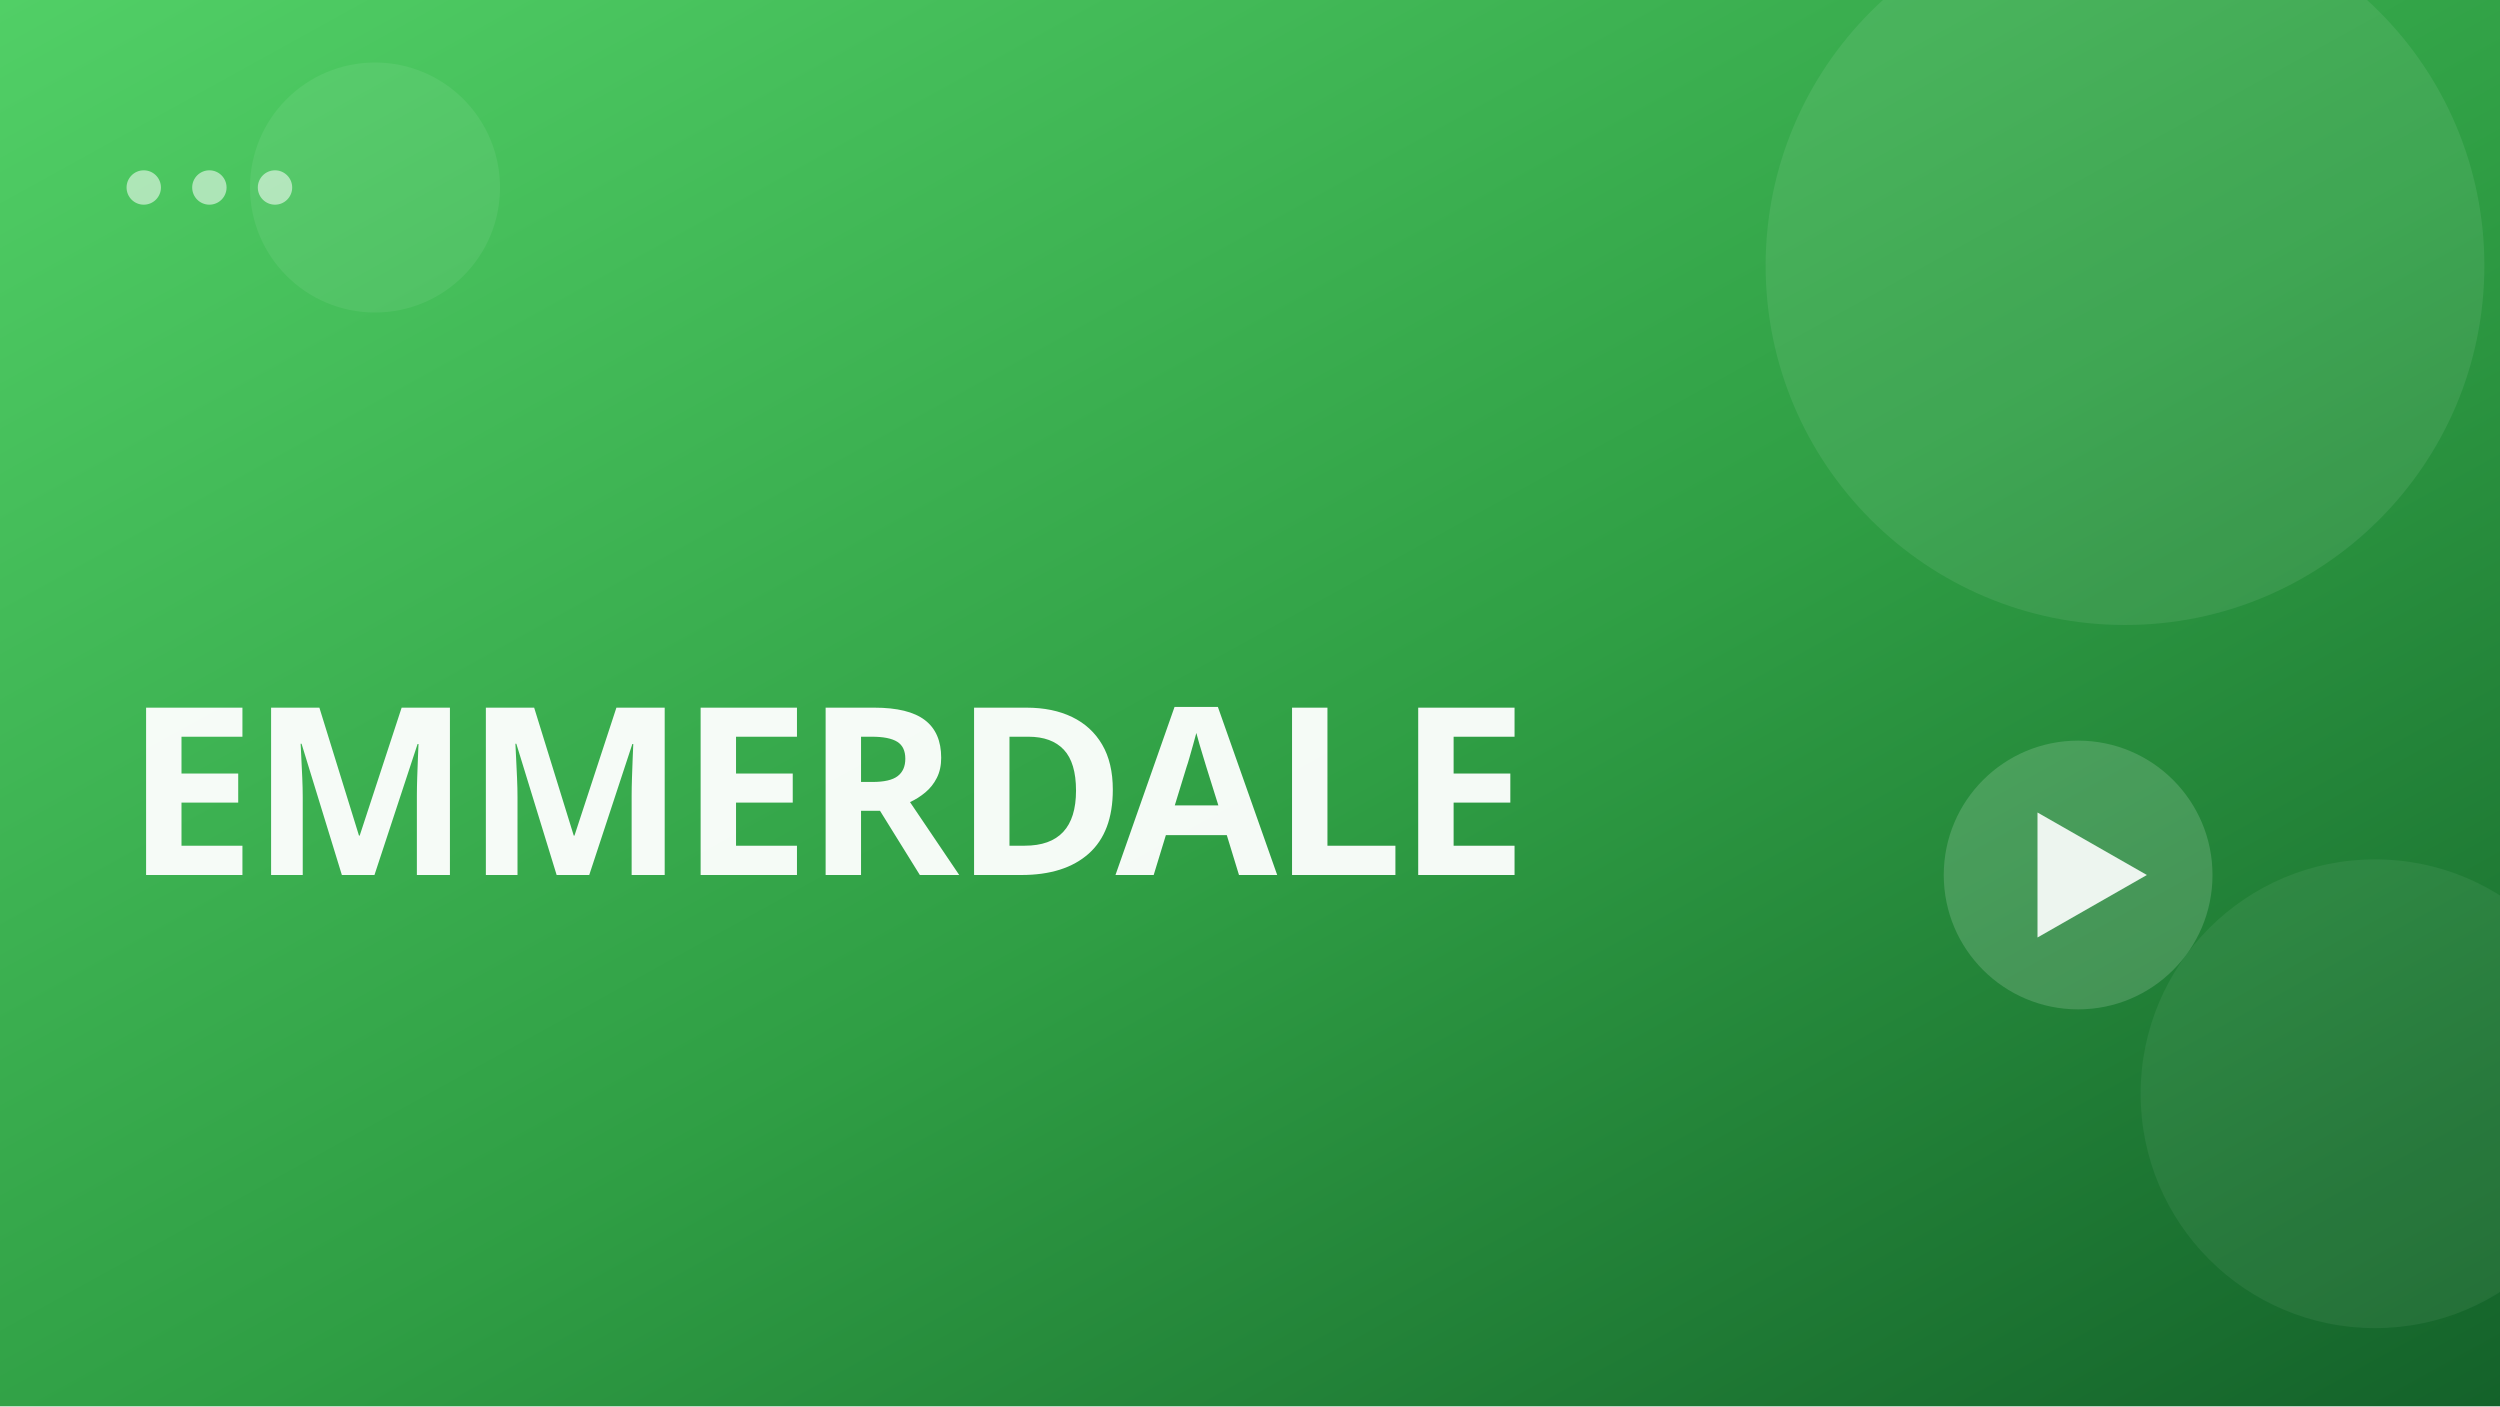
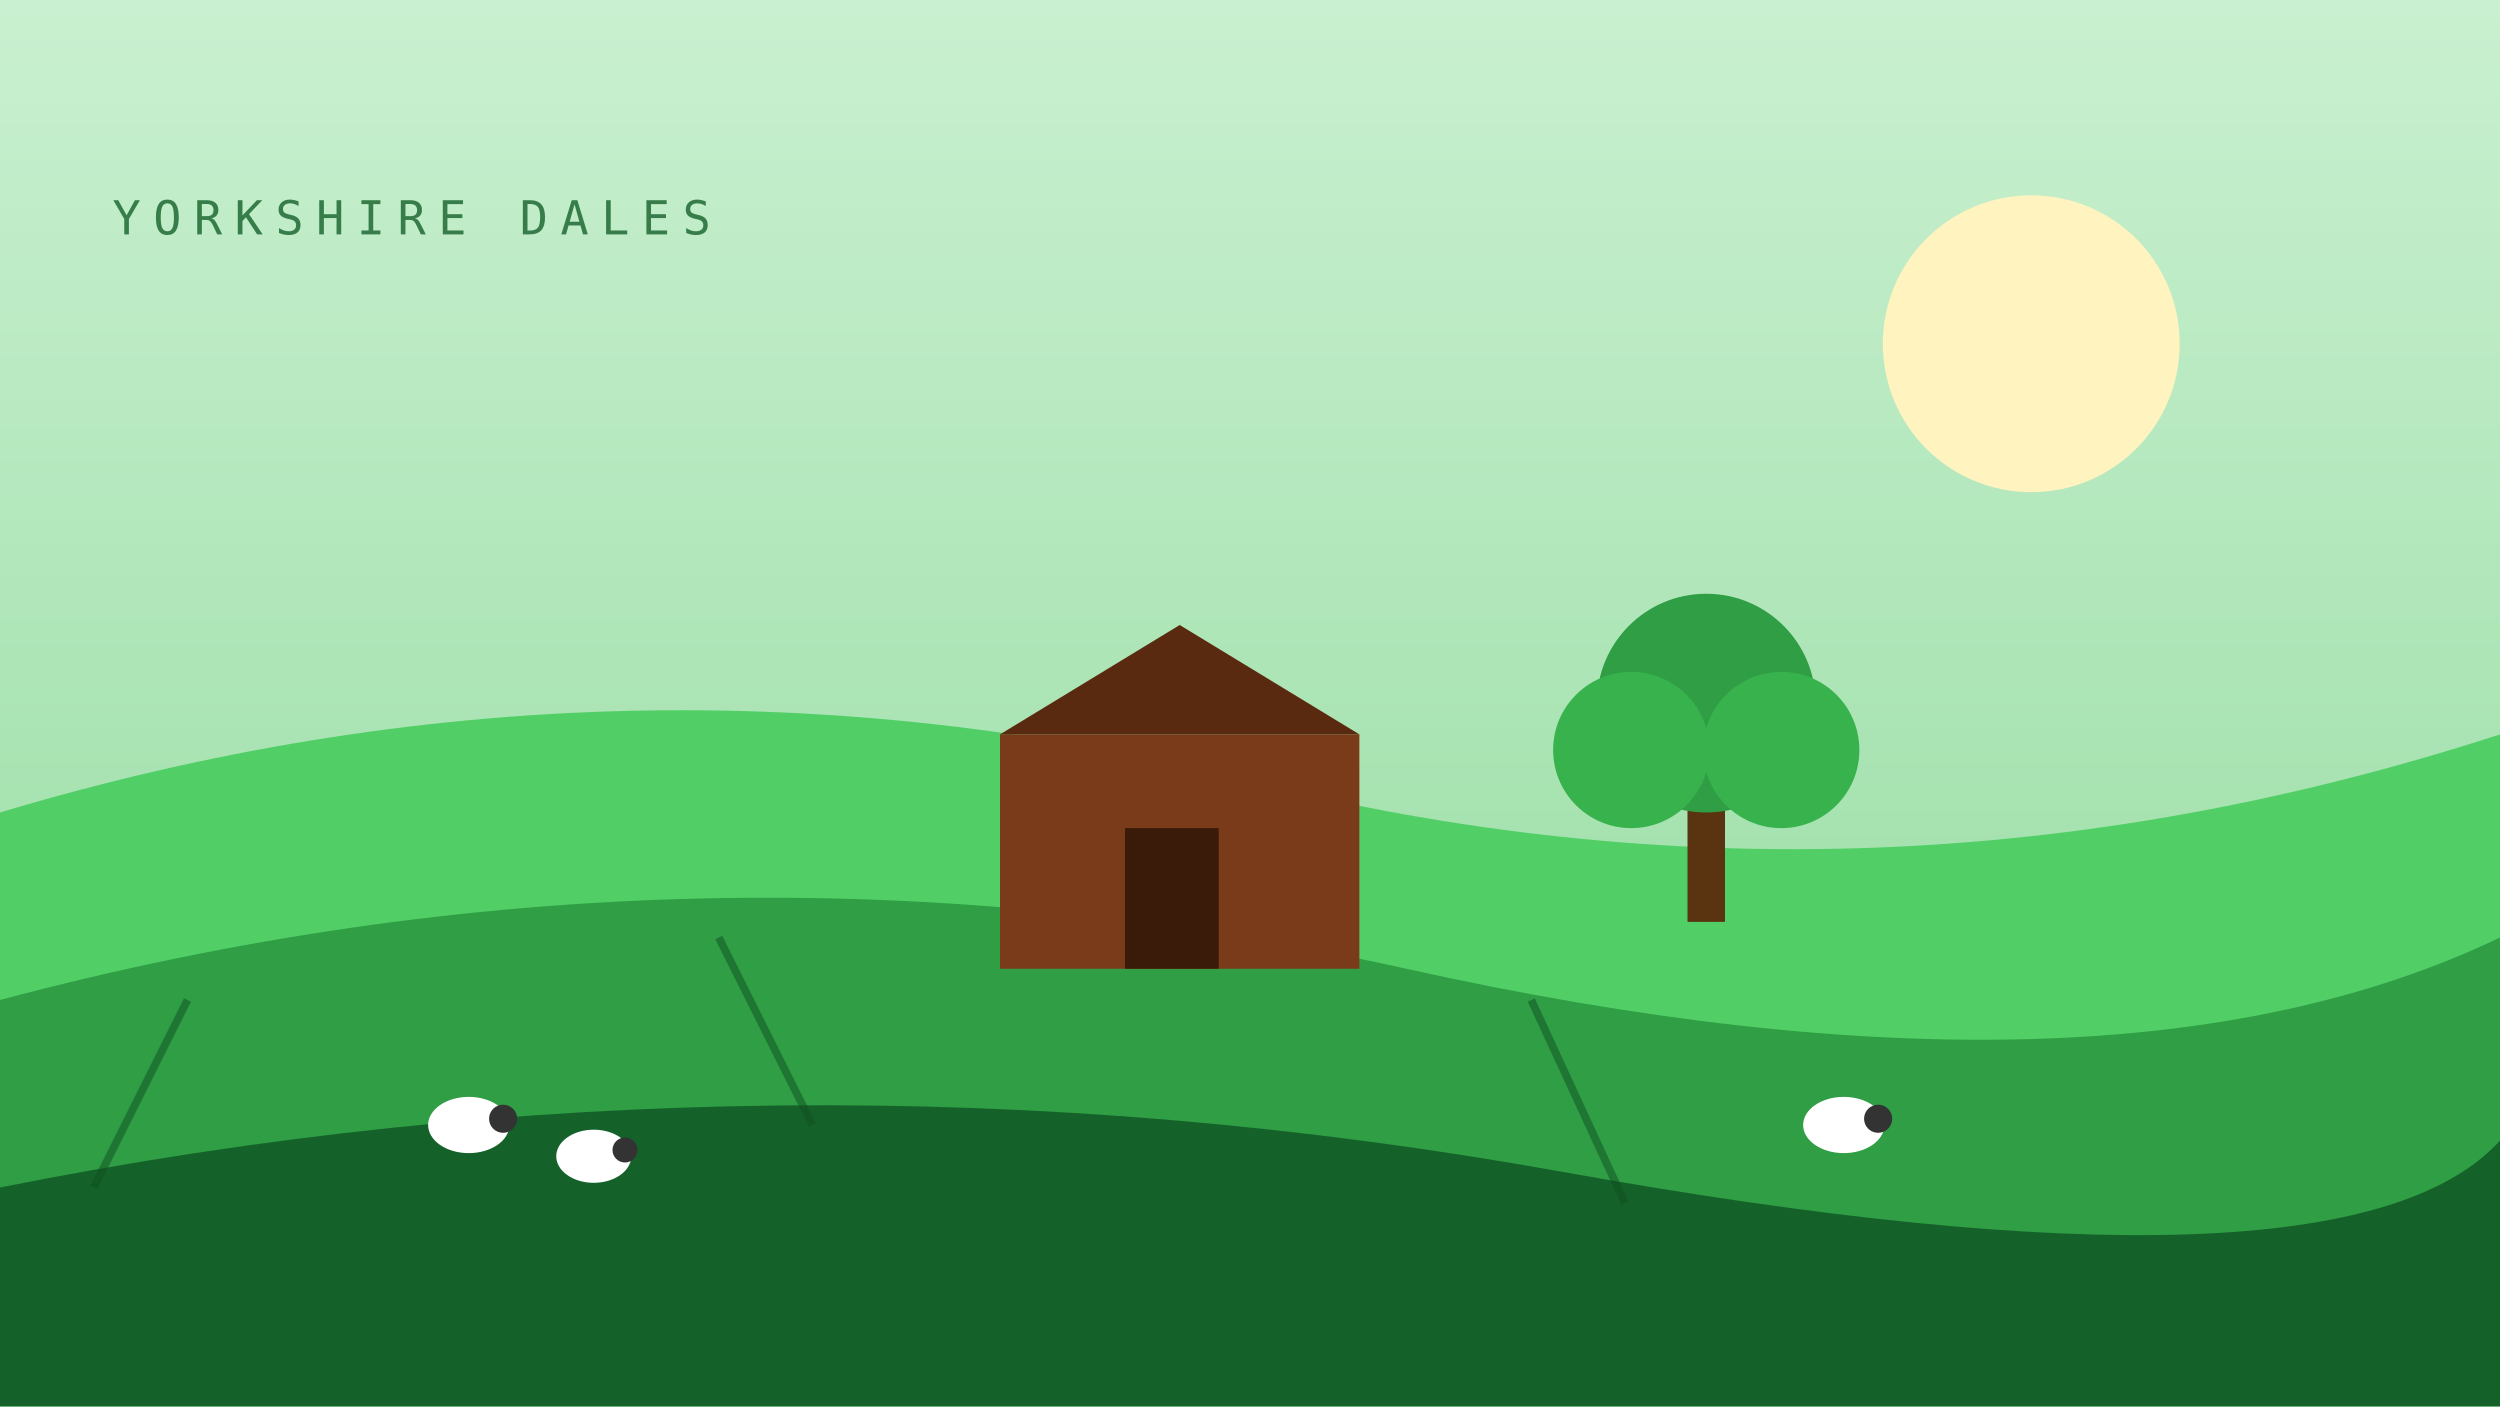
- <svg xmlns="http://www.w3.org/2000/svg" viewBox="0 0 1600 900" role="img" aria-label="Emmerdale cover art">
+ <svg xmlns="http://www.w3.org/2000/svg" viewBox="0 0 1600 900" role="img" aria-label="Emmerdale — the Yorkshire Dales">
  <defs>
-     <linearGradient id="g" x1="0" y1="0" x2="1" y2="1">
-       <stop offset="0" stop-color="#51cf66" />
-       <stop offset="0.55" stop-color="#2f9e44" />
-       <stop offset="1" stop-color="#14622a" />
+     <linearGradient id="sky" x1="0" y1="0" x2="0" y2="1">
+       <stop offset="0" stop-color="#c9f0d0" />
+       <stop offset="1" stop-color="#8fd99b" />
    </linearGradient>
  </defs>
-   <rect width="1600" height="900" fill="url(#g)" />
-   <circle cx="1360" cy="170" r="230" fill="#ffffff" fill-opacity="0.08" />
-   <circle cx="1520" cy="700" r="150" fill="#ffffff" fill-opacity="0.06" />
-   <circle cx="240" cy="120" r="80" fill="#ffffff" fill-opacity="0.07" />
-   <g fill="#ffffff" fill-opacity="0.55">
-     <circle cx="92" cy="120" r="11" />
-     <circle cx="134" cy="120" r="11" />
-     <circle cx="176" cy="120" r="11" />
+   <rect width="1600" height="900" fill="url(#sky)" />
+   <circle cx="1300" cy="220" r="95" fill="#fff3bf" />
+   <path d="M0 520 Q400 400 800 500 T1600 470 L1600 900 L0 900 Z" fill="#51cf66" />
+   <path d="M0 640 Q450 520 900 620 T1600 600 L1600 900 L0 900 Z" fill="#2f9e44" />
+   <path d="M0 760 Q500 660 1000 750 T1600 730 L1600 900 L0 900 Z" fill="#14622a" />
+   <g stroke="#0f4d20" stroke-width="5" opacity="0.5" fill="none">
+     <path d="M120 640 L60 760" />
+     <path d="M460 600 L520 720" />
+     <path d="M980 640 L1040 770" />
  </g>
-   <g transform="translate(1330,560)">
-     <circle r="86" fill="#ffffff" fill-opacity="0.16" />
-     <path d="M-26 -40 L44 0 L-26 40 Z" fill="#ffffff" fill-opacity="0.9" />
+   <g>
+     <rect x="640" y="470" width="230" height="150" fill="#7a3b1a" />
+     <path d="M640 470 L755 400 L870 470 Z" fill="#5a2a10" />
+     <rect x="720" y="530" width="60" height="90" fill="#3a1a08" />
  </g>
-   <text x="80" y="560" font-family="'Space Grotesk','Segoe UI',sans-serif" font-size="150" font-weight="700" fill="#ffffff" fill-opacity="0.95" letter-spacing="-4">EMMERDALE</text>
+   <g>
+     <rect x="1080" y="470" width="24" height="120" fill="#5a3410" />
+     <circle cx="1092" cy="450" r="70" fill="#2f9e44" />
+     <circle cx="1140" cy="480" r="50" fill="#37b24d" />
+     <circle cx="1044" cy="480" r="50" fill="#37b24d" />
+   </g>
+   <g fill="#ffffff">
+     <ellipse cx="300" cy="720" rx="26" ry="18" />
+     <circle cx="322" cy="716" r="9" fill="#333" />
+     <ellipse cx="380" cy="740" rx="24" ry="17" />
+     <circle cx="400" cy="736" r="8" fill="#333" />
+     <ellipse cx="1180" cy="720" rx="26" ry="18" />
+     <circle cx="1202" cy="716" r="9" fill="#333" />
+   </g>
+   <text x="72" y="150" font-family="'DM Mono',monospace" font-size="30" letter-spacing="8" fill="#14622a" fill-opacity="0.8">YORKSHIRE DALES</text>
</svg>
